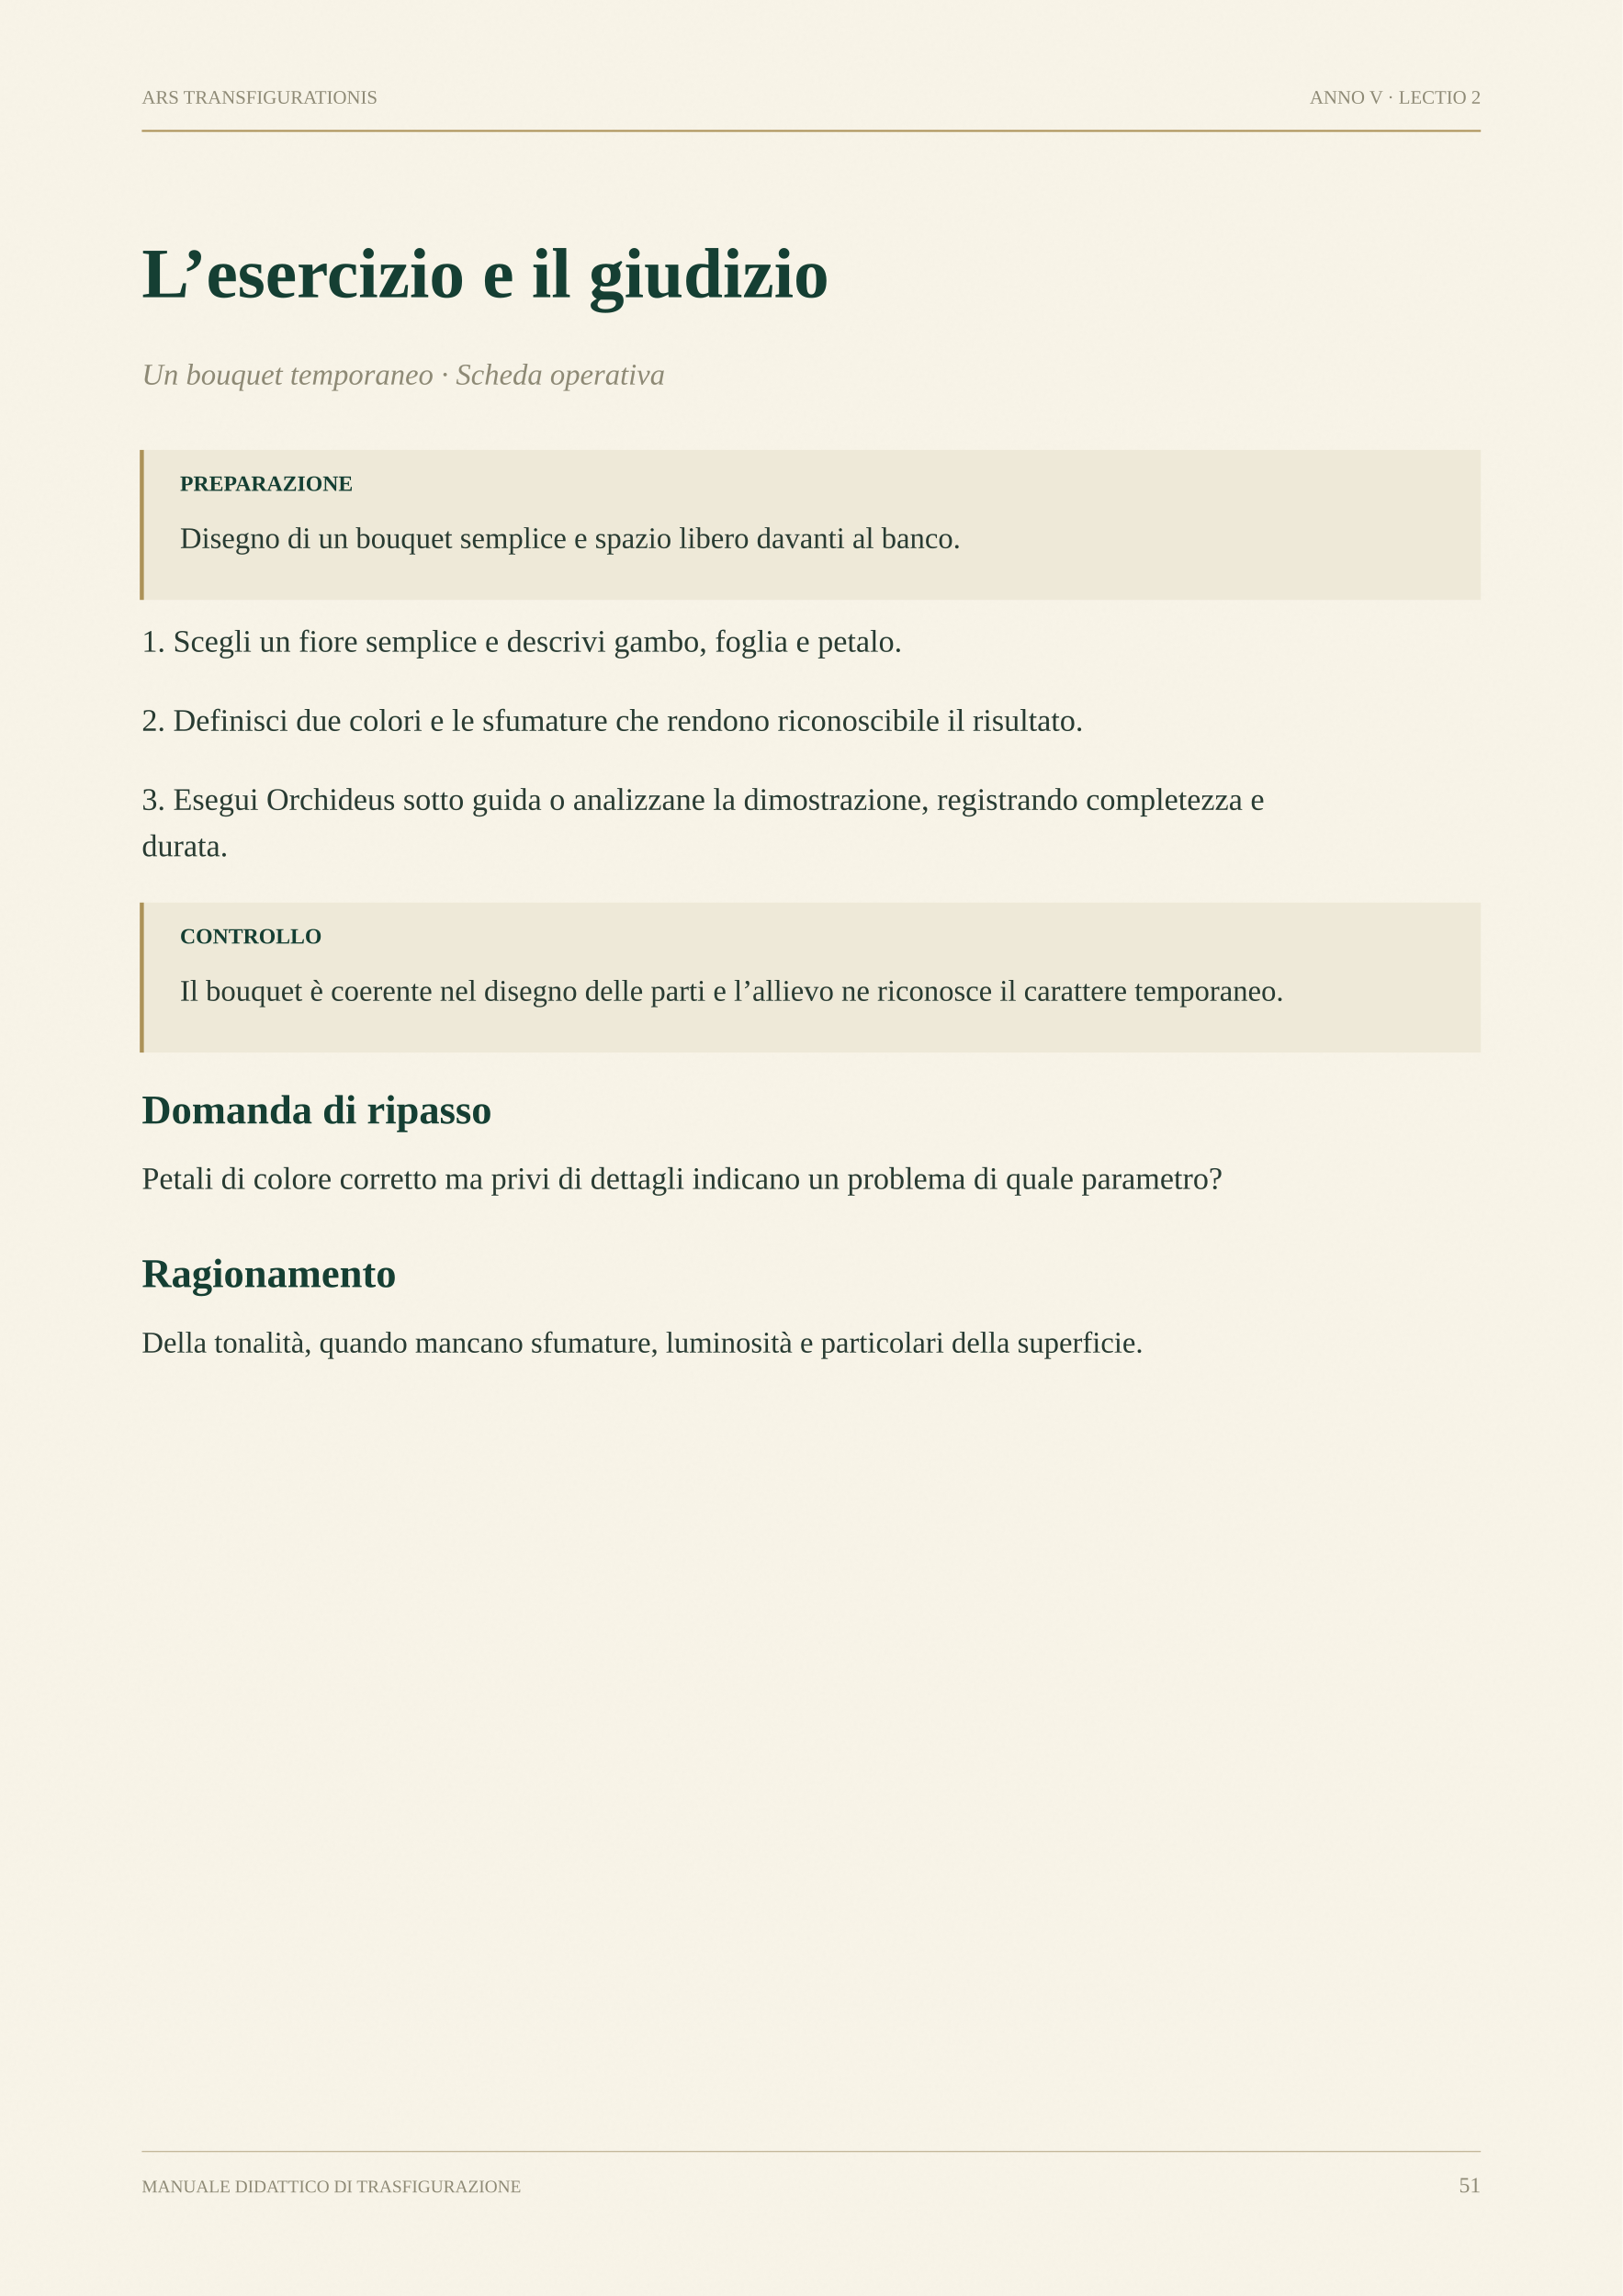
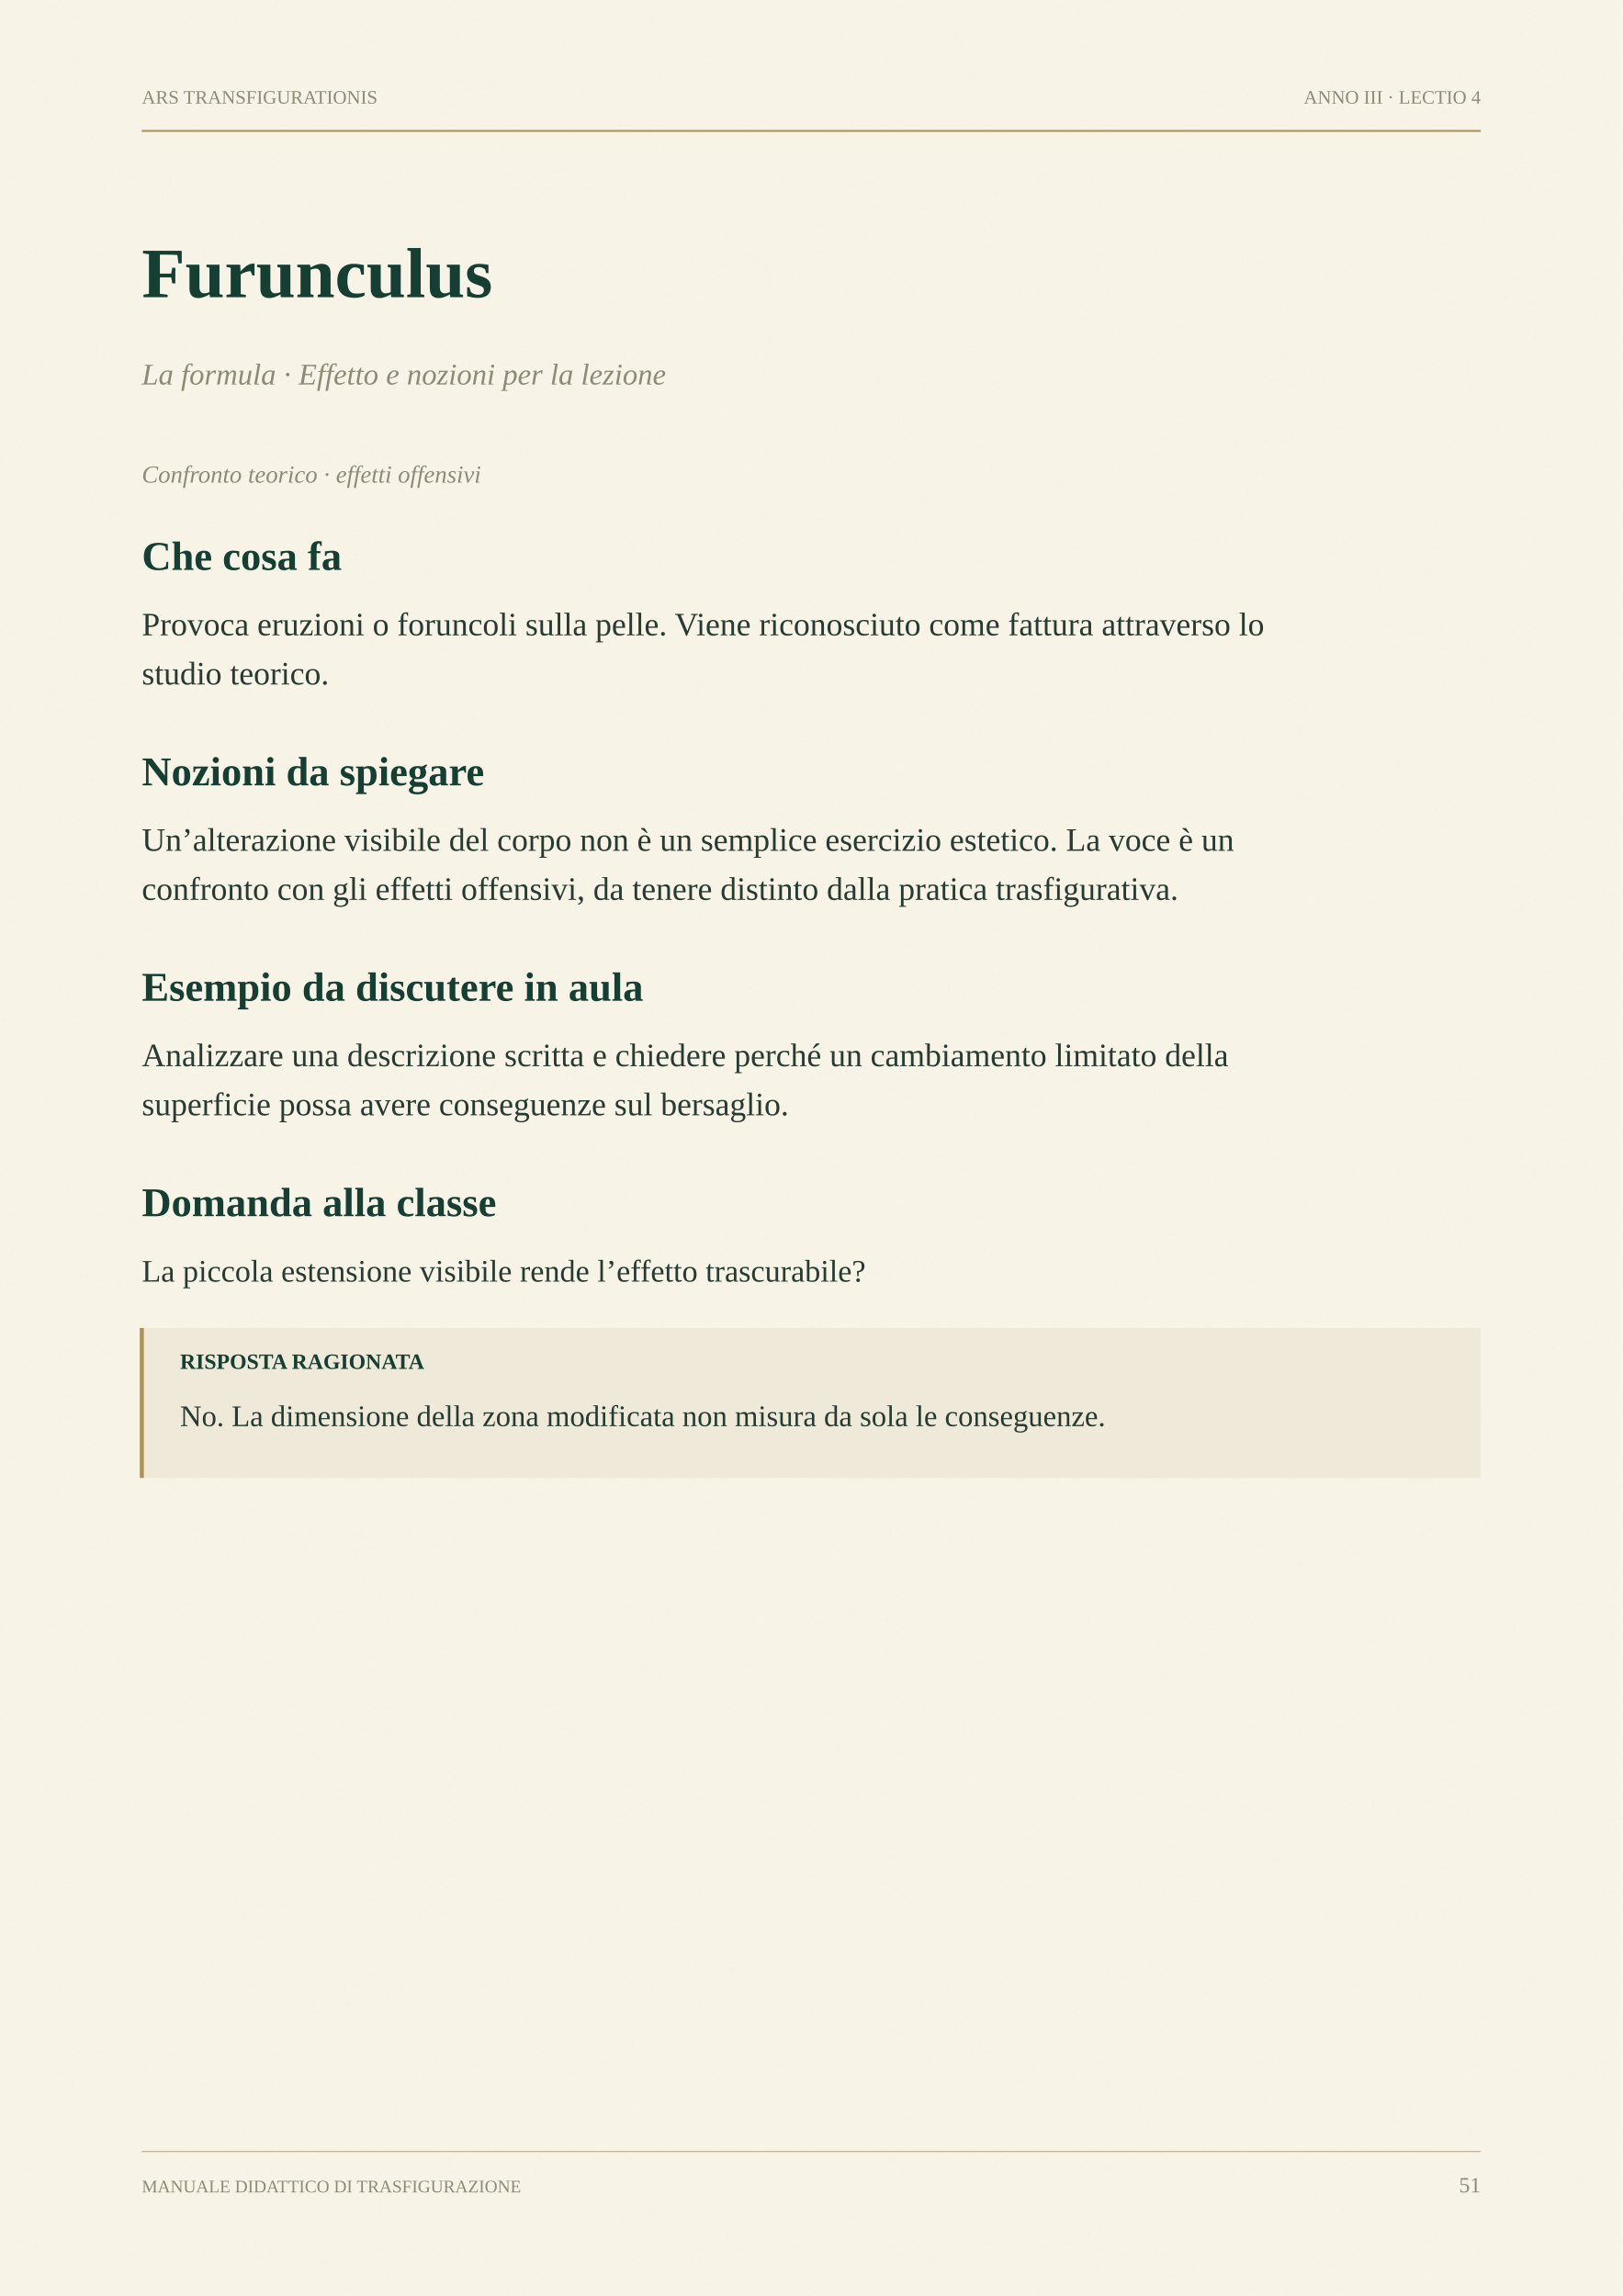
<svg xmlns="http://www.w3.org/2000/svg" width="595" height="842" viewBox="0 0 595 842">
  <defs>
    <filter id="grain">
      <feTurbulence type="fractalNoise" baseFrequency=".7" numOctaves="3" stitchTiles="stitch" />
      <feColorMatrix type="saturate" values="0" />
    </filter>
    <pattern id="paper" width="595" height="842" patternUnits="userSpaceOnUse">
      <rect width="595" height="842" filter="url(#grain)" opacity=".17" />
    </pattern>
    <linearGradient id="leather">
      <stop stop-color="#072a22" />
      <stop offset=".12" stop-color="#19483b" />
      <stop offset=".6" stop-color="#103c30" />
      <stop offset="1" stop-color="#05261e" />
    </linearGradient>
  </defs>
  <rect width="595" height="842" fill="#f8f4e8" />
  <rect width="595" height="842" fill="url(#paper)" opacity=".17" />
  <text x="52" y="38" font-family="Georgia, Times New Roman, serif" font-size="7" fill="#8e8a76">ARS TRANSFIGURATIONIS</text>
-   <text x="543" y="38" font-family="Georgia, Times New Roman, serif" font-size="7" fill="#8e8a76" text-anchor="end">ANNO V · LECTIO 2</text>
+   <text x="543" y="38" font-family="Georgia, Times New Roman, serif" font-size="7" fill="#8e8a76" text-anchor="end">ANNO III · LECTIO 4</text>
  <path d="M52 48H543" stroke="#ac9258" stroke-width=".7" />
-   <text x="52" y="109" font-family="Georgia, Times New Roman, serif" font-size="26" fill="#153f33" font-weight="bold">L’esercizio e il giudizio</text>
-   <text x="52" y="141" font-family="Georgia, Times New Roman, serif" font-size="11" fill="#8e8a76" font-style="italic">Un bouquet temporaneo · Scheda operativa</text>
-   <rect x="52" y="165" width="491" height="55" fill="#eee9d8" />
-   <path d="M52 165v55" stroke="#ac9258" stroke-width="1.5" />
-   <text x="66" y="180" font-family="Georgia, Times New Roman, serif" font-size="8" fill="#153f33" font-weight="bold">PREPARAZIONE</text>
-   <text x="66" y="201" font-family="Georgia, Times New Roman, serif" font-size="11" fill="#283b32">Disegno di un bouquet semplice e spazio libero davanti al banco.</text>
-   <text x="52" y="239" font-family="Georgia, Times New Roman, serif" font-size="11.5" fill="#283b32">1. Scegli un fiore semplice e descrivi gambo, foglia e petalo.</text>
-   <text x="52" y="268" font-family="Georgia, Times New Roman, serif" font-size="11.5" fill="#283b32">2. Definisci due colori e le sfumature che rendono riconoscibile il risultato.</text>
-   <text x="52" y="297" font-family="Georgia, Times New Roman, serif" font-size="11.5" fill="#283b32">3. Esegui Orchideus sotto guida o analizzane la dimostrazione, registrando completezza e</text>
-   <text x="52" y="314" font-family="Georgia, Times New Roman, serif" font-size="11.5" fill="#283b32">durata.</text>
-   <rect x="52" y="331" width="491" height="55" fill="#eee9d8" />
-   <path d="M52 331v55" stroke="#ac9258" stroke-width="1.5" />
-   <text x="66" y="346" font-family="Georgia, Times New Roman, serif" font-size="8" fill="#153f33" font-weight="bold">CONTROLLO</text>
-   <text x="66" y="367" font-family="Georgia, Times New Roman, serif" font-size="11" fill="#283b32">Il bouquet è coerente nel disegno delle parti e l’allievo ne riconosce il carattere temporaneo.</text>
-   <text x="52" y="412" font-family="Georgia, Times New Roman, serif" font-size="15" fill="#153f33" font-weight="bold">Domanda di ripasso</text>
-   <text x="52" y="436" font-family="Georgia, Times New Roman, serif" font-size="11.5" fill="#283b32">Petali di colore corretto ma privi di dettagli indicano un problema di quale parametro?</text>
-   <text x="52" y="472" font-family="Georgia, Times New Roman, serif" font-size="15" fill="#153f33" font-weight="bold">Ragionamento</text>
-   <text x="52" y="496" font-family="Georgia, Times New Roman, serif" font-size="11" fill="#283b32">Della tonalità, quando mancano sfumature, luminosità e particolari della superficie.</text>
+   <text x="52" y="109" font-family="Georgia, Times New Roman, serif" font-size="26" fill="#153f33" font-weight="bold">Furunculus</text>
+   <text x="52" y="141" font-family="Georgia, Times New Roman, serif" font-size="11" fill="#8e8a76" font-style="italic">La formula · Effetto e nozioni per la lezione</text>
+   <text x="52" y="177" font-family="Georgia, Times New Roman, serif" font-size="9" fill="#8e8a76" font-style="italic">Confronto teorico · effetti offensivi</text>
+   <text x="52" y="209" font-family="Georgia, Times New Roman, serif" font-size="15" fill="#153f33" font-weight="bold">Che cosa fa</text>
+   <text x="52" y="233" font-family="Georgia, Times New Roman, serif" font-size="12" fill="#283b32">Provoca eruzioni o foruncoli sulla pelle. Viene riconosciuto come fattura attraverso lo</text>
+   <text x="52" y="251" font-family="Georgia, Times New Roman, serif" font-size="12" fill="#283b32">studio teorico.</text>
+   <text x="52" y="288" font-family="Georgia, Times New Roman, serif" font-size="15" fill="#153f33" font-weight="bold">Nozioni da spiegare</text>
+   <text x="52" y="312" font-family="Georgia, Times New Roman, serif" font-size="12" fill="#283b32">Un’alterazione visibile del corpo non è un semplice esercizio estetico. La voce è un</text>
+   <text x="52" y="330" font-family="Georgia, Times New Roman, serif" font-size="12" fill="#283b32">confronto con gli effetti offensivi, da tenere distinto dalla pratica trasfigurativa.</text>
+   <text x="52" y="367" font-family="Georgia, Times New Roman, serif" font-size="15" fill="#153f33" font-weight="bold">Esempio da discutere in aula</text>
+   <text x="52" y="391" font-family="Georgia, Times New Roman, serif" font-size="12" fill="#283b32">Analizzare una descrizione scritta e chiedere perché un cambiamento limitato della</text>
+   <text x="52" y="409" font-family="Georgia, Times New Roman, serif" font-size="12" fill="#283b32">superficie possa avere conseguenze sul bersaglio.</text>
+   <text x="52" y="446" font-family="Georgia, Times New Roman, serif" font-size="15" fill="#153f33" font-weight="bold">Domanda alla classe</text>
+   <text x="52" y="470" font-family="Georgia, Times New Roman, serif" font-size="11.5" fill="#283b32">La piccola estensione visibile rende l’effetto trascurabile?</text>
+   <rect x="52" y="487" width="491" height="55" fill="#eee9d8" />
+   <path d="M52 487v55" stroke="#ac9258" stroke-width="1.5" />
+   <text x="66" y="502" font-family="Georgia, Times New Roman, serif" font-size="8" fill="#153f33" font-weight="bold">RISPOSTA RAGIONATA</text>
+   <text x="66" y="523" font-family="Georgia, Times New Roman, serif" font-size="11" fill="#283b32">No. La dimensione della zona modificata non misura da sola le conseguenze.</text>
  <path d="M52 789H543" stroke="#c3b89b" stroke-width=".45" />
  <text x="52" y="804" font-family="Georgia, Times New Roman, serif" font-size="6.5" fill="#8e8a76">MANUALE DIDATTICO DI TRASFIGURAZIONE</text>
  <text x="543" y="804" font-family="Georgia, Times New Roman, serif" font-size="8" fill="#8e8a76" text-anchor="end">51</text>
</svg>
